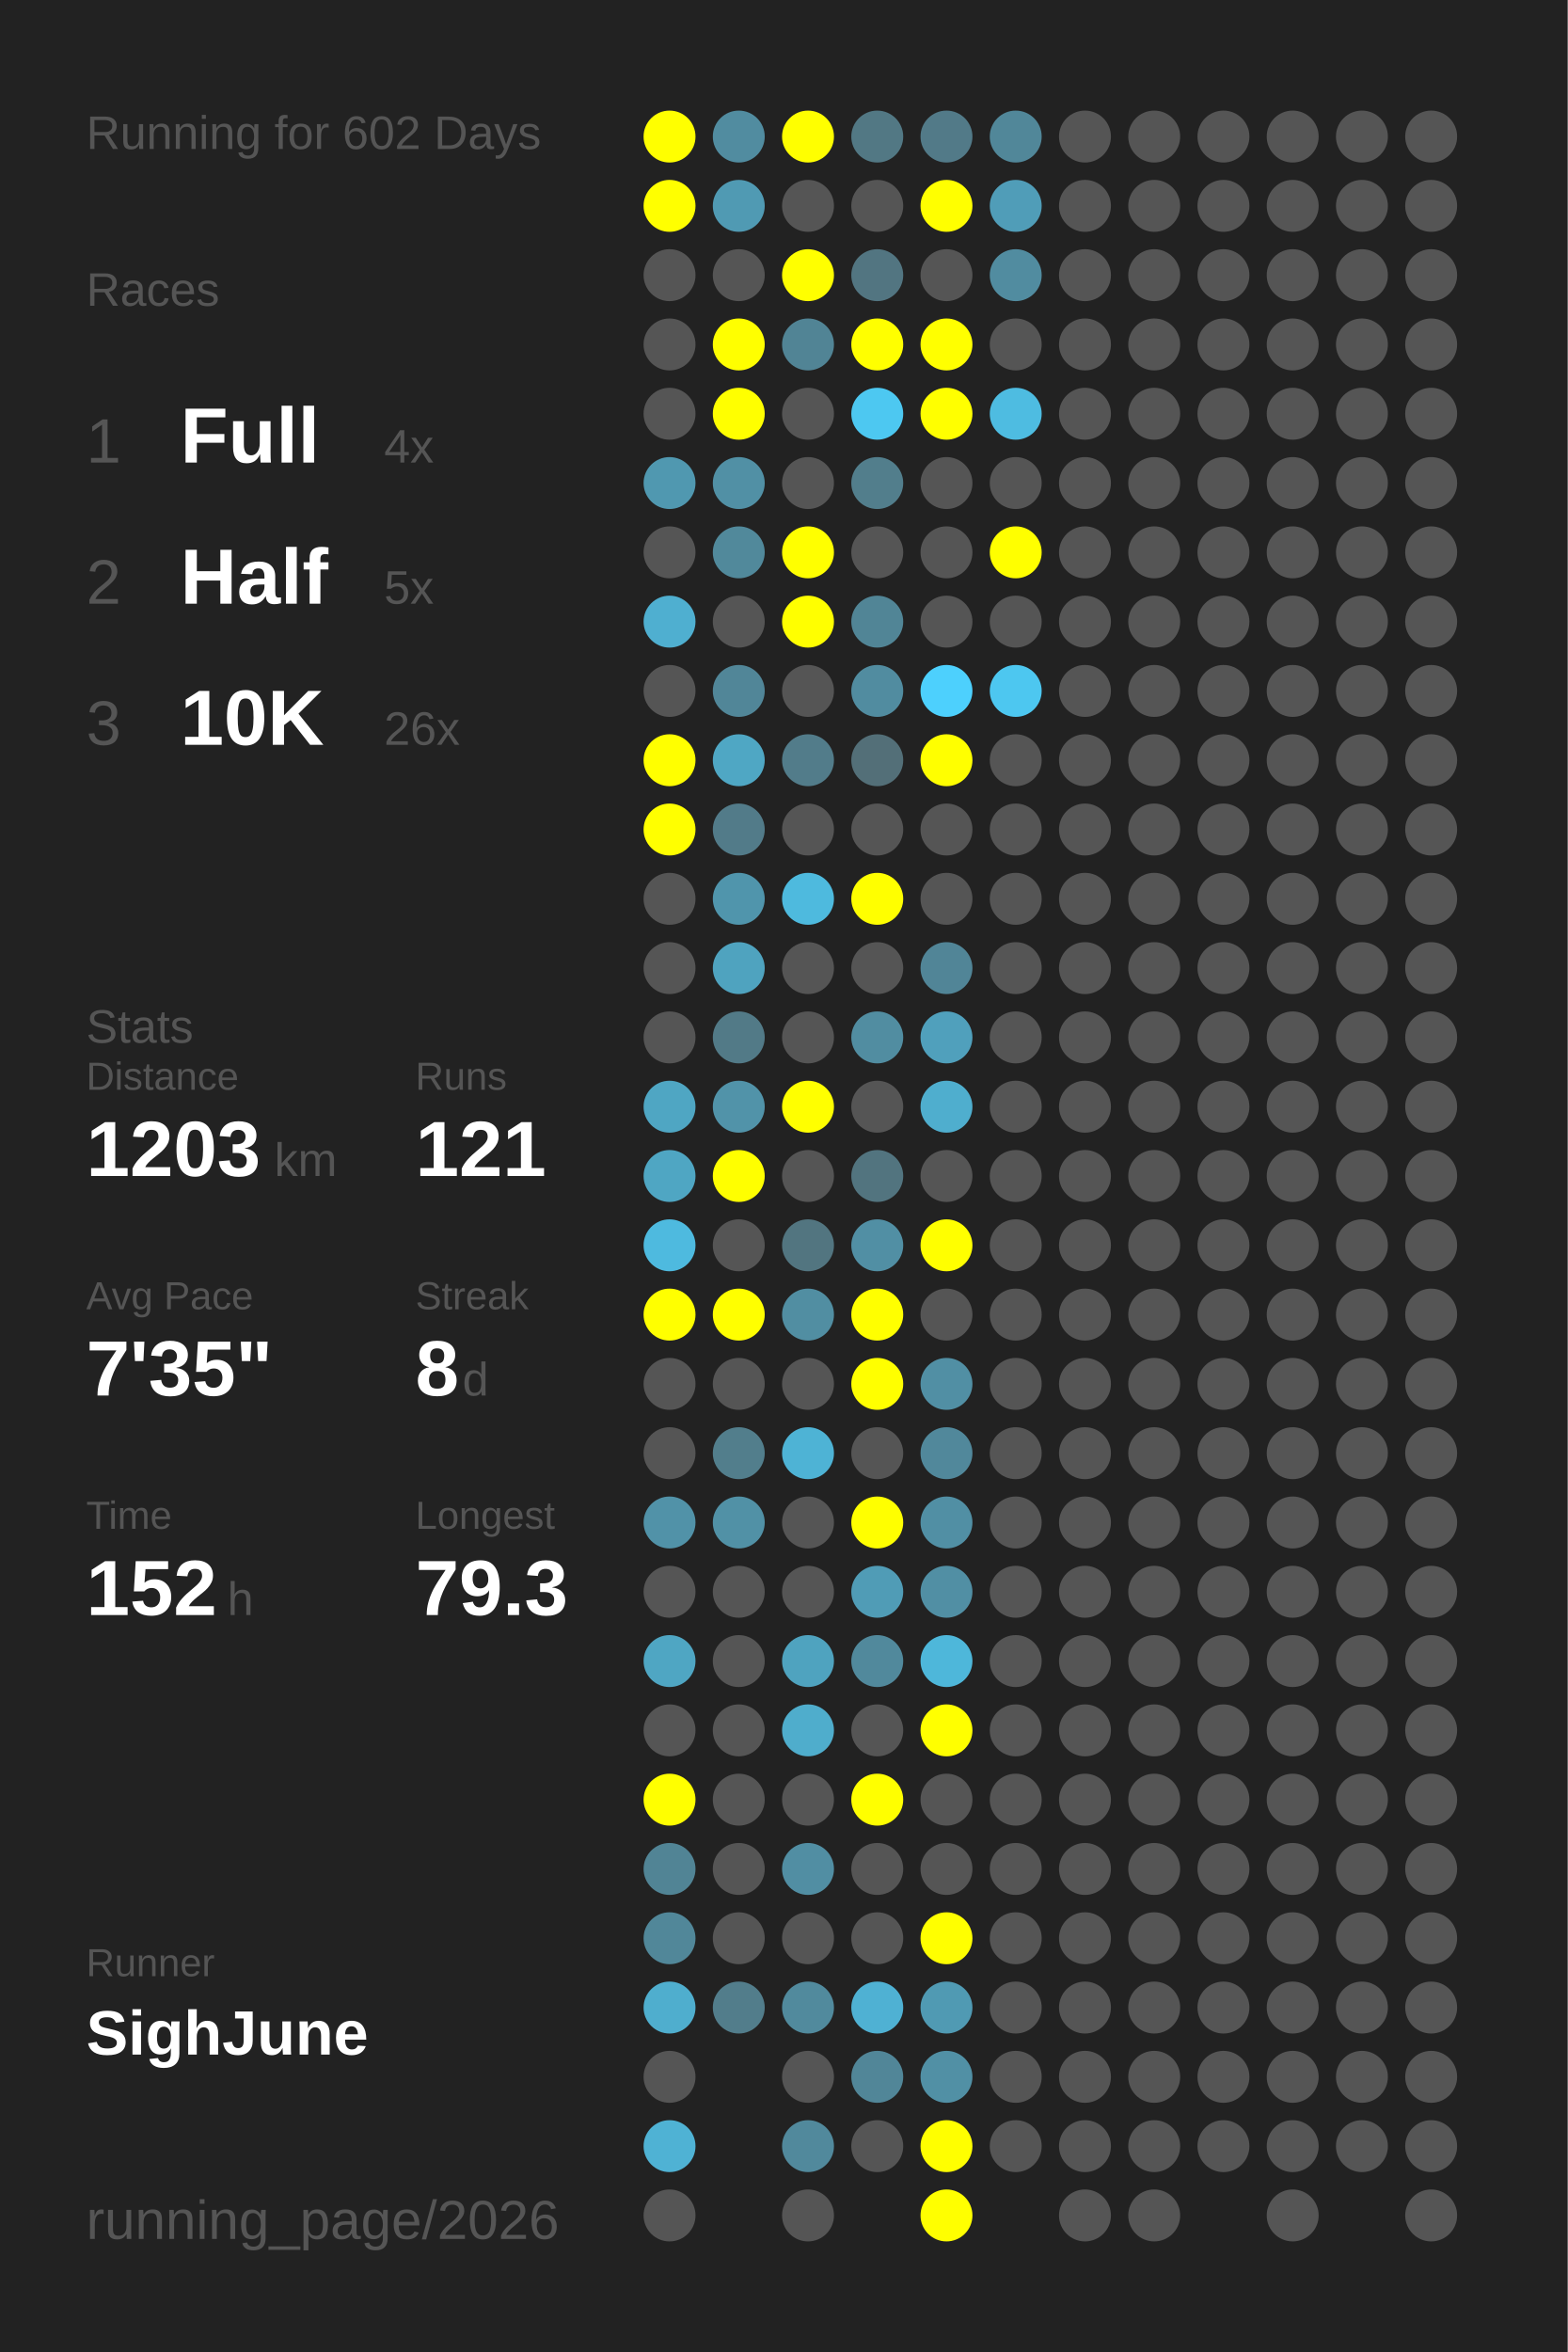
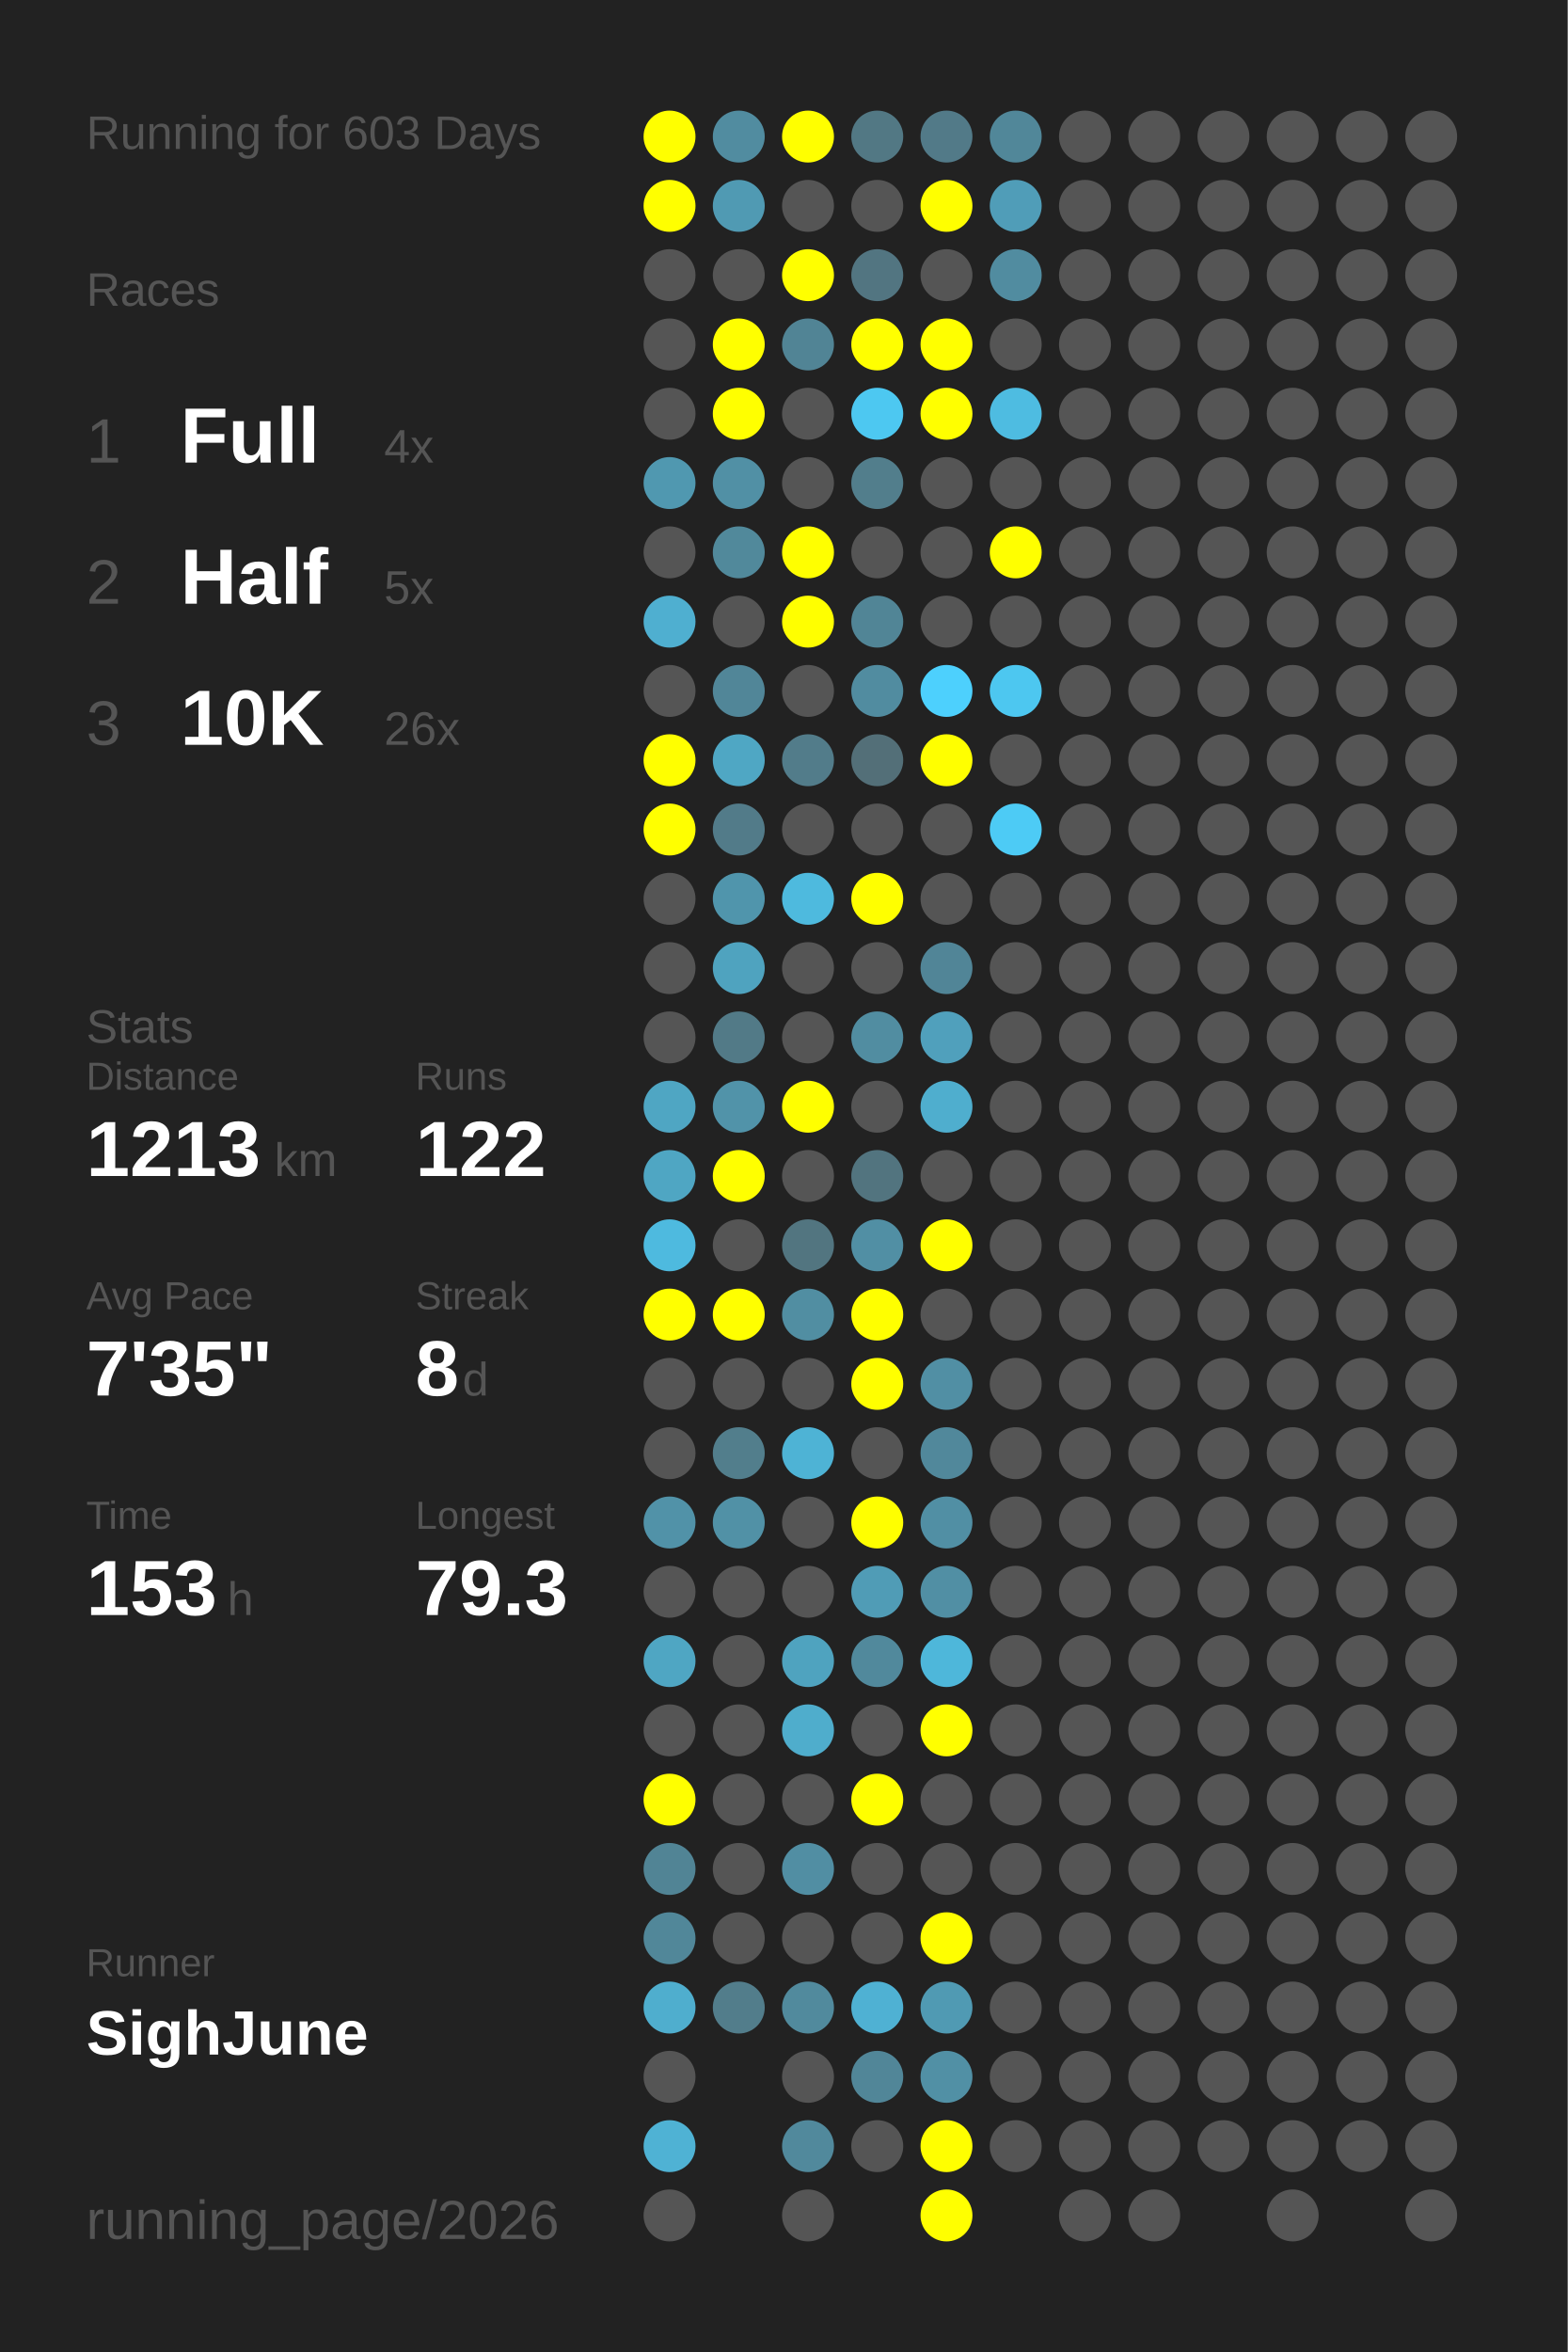
<svg xmlns="http://www.w3.org/2000/svg" baseProfile="full" height="300mm" version="1.1" viewBox="0,0,200,300" width="200mm">
  <defs />
  <rect fill="#222222" height="300" width="200" x="0" y="0" />
-   <text fill="#555555" style="font-size:6px; font-family:Arial;" x="11" y="19">Running for 602 Days</text>
+   <text fill="#555555" style="font-size:6px; font-family:Arial;" x="11" y="19">Running for 603 Days</text>
  <text fill="#555555" style="font-size:6px; font-family:Arial;" x="11" y="39">Races</text>
  <text fill="#555555" style="font-size:8px; font-family:Arial;" x="11" y="59">1</text>
  <text fill="#FFFFFF" style="font-size:10px; font-family:Arial; font-weight:bold;" x="23" y="59">Full</text>
  <text fill="#555555" style="font-size:6px; font-family:Arial;" x="49" y="59">4x</text>
  <text fill="#555555" style="font-size:8px; font-family:Arial;" x="11" y="77">2</text>
  <text fill="#FFFFFF" style="font-size:10px; font-family:Arial; font-weight:bold;" x="23" y="77">Half</text>
  <text fill="#555555" style="font-size:6px; font-family:Arial;" x="49" y="77">5x</text>
  <text fill="#555555" style="font-size:8px; font-family:Arial;" x="11" y="95">3</text>
  <text fill="#FFFFFF" style="font-size:10px; font-family:Arial; font-weight:bold;" x="23" y="95">10K</text>
  <text fill="#555555" style="font-size:6px; font-family:Arial;" x="49" y="95">26x</text>
  <text fill="#555555" style="font-size:6px; font-family:Arial;" x="11" y="133">Stats</text>
  <text fill="#555555" style="font-size:5px; font-family:Arial;" x="11" y="139">Distance</text>
-   <text fill="#FFFFFF" style="font-size:10px; font-family:Arial; font-weight:bold;" x="11" y="150">1203</text>
+   <text fill="#FFFFFF" style="font-size:10px; font-family:Arial; font-weight:bold;" x="11" y="150">1213</text>
  <text fill="#555555" style="font-size:6px; font-family:Arial;" x="35" y="150">km</text>
  <text fill="#555555" style="font-size:5px; font-family:Arial;" x="53" y="139">Runs</text>
-   <text fill="#FFFFFF" style="font-size:10px; font-family:Arial; font-weight:bold;" x="53" y="150">121</text>
+   <text fill="#FFFFFF" style="font-size:10px; font-family:Arial; font-weight:bold;" x="53" y="150">122</text>
  <text fill="#555555" style="font-size:5px; font-family:Arial;" x="11" y="167">Avg Pace</text>
  <text fill="#FFFFFF" style="font-size:10px; font-family:Arial; font-weight:bold;" x="11" y="178">7'35"</text>
  <text fill="#555555" style="font-size:5px; font-family:Arial;" x="53" y="167">Streak</text>
  <text fill="#FFFFFF" style="font-size:10px; font-family:Arial; font-weight:bold;" x="53" y="178">8</text>
  <text fill="#555555" style="font-size:6px; font-family:Arial;" x="59" y="178">d</text>
  <text fill="#555555" style="font-size:5px; font-family:Arial;" x="11" y="195">Time</text>
-   <text fill="#FFFFFF" style="font-size:10px; font-family:Arial; font-weight:bold;" x="11" y="206">152</text>
+   <text fill="#FFFFFF" style="font-size:10px; font-family:Arial; font-weight:bold;" x="11" y="206">153</text>
  <text fill="#555555" style="font-size:6px; font-family:Arial;" x="29" y="206">h</text>
  <text fill="#555555" style="font-size:5px; font-family:Arial;" x="53" y="195">Longest</text>
  <text fill="#FFFFFF" style="font-size:10px; font-family:Arial; font-weight:bold;" x="53" y="206">79.3</text>
  <text fill="#555555" style="font-size:5px; font-family:Arial;" x="11" y="252.065">Runner</text>
  <text fill="#FFFFFF" style="font-size:8px; font-family:Arial; font-weight:bold;" x="11" y="262.065">SighJune</text>
  <text fill="#555555" style="font-size:7px; font-family:Arial;" x="11" y="285.581">running_page/2026</text>
  <circle cx="85.417" cy="17.419" fill="#FFFF00" r="3.312" />
  <circle cx="85.417" cy="26.258" fill="#FFFF00" r="3.312" />
  <circle cx="85.417" cy="35.097" fill="#555555" r="3.312" />
  <circle cx="85.417" cy="43.935" fill="#555555" r="3.312" />
  <circle cx="85.417" cy="52.774" fill="#555555" r="3.312" />
  <circle cx="85.417" cy="61.613" fill="#5098b0" r="3.312" />
  <circle cx="85.417" cy="70.452" fill="#555555" r="3.312" />
  <circle cx="85.417" cy="79.29" fill="#4fafd0" r="3.312" />
  <circle cx="85.417" cy="88.129" fill="#555555" r="3.312" />
  <circle cx="85.417" cy="96.968" fill="#FFFF00" r="3.312" />
  <circle cx="85.417" cy="105.806" fill="#FFFF00" r="3.312" />
  <circle cx="85.417" cy="114.645" fill="#555555" r="3.312" />
  <circle cx="85.417" cy="123.484" fill="#555555" r="3.312" />
  <circle cx="85.417" cy="132.323" fill="#555555" r="3.312" />
  <circle cx="85.417" cy="141.161" fill="#4fa6c3" r="3.312" />
  <circle cx="85.417" cy="150" fill="#4fa6c3" r="3.312" />
  <circle cx="85.417" cy="158.839" fill="#4ebadf" r="3.312" />
  <circle cx="85.417" cy="167.677" fill="#FFFF00" r="3.312" />
  <circle cx="85.417" cy="176.516" fill="#555555" r="3.312" />
  <circle cx="85.417" cy="185.355" fill="#555555" r="3.312" />
  <circle cx="85.417" cy="194.194" fill="#5192a8" r="3.312" />
  <circle cx="85.417" cy="203.032" fill="#555555" r="3.312" />
  <circle cx="85.417" cy="211.871" fill="#4fa6c3" r="3.312" />
  <circle cx="85.417" cy="220.71" fill="#555555" r="3.312" />
  <circle cx="85.417" cy="229.548" fill="#FFFF00" r="3.312" />
  <circle cx="85.417" cy="238.387" fill="#518495" r="3.312" />
  <circle cx="85.417" cy="247.226" fill="#518799" r="3.312" />
  <circle cx="85.417" cy="256.065" fill="#4faece" r="3.312" />
  <circle cx="85.417" cy="264.903" fill="#555555" r="3.312" />
  <circle cx="85.417" cy="273.742" fill="#4fb2d4" r="3.312" />
  <circle cx="85.417" cy="282.581" fill="#555555" r="3.312" />
  <circle cx="94.25" cy="17.419" fill="#518ca0" r="3.312" />
  <circle cx="94.25" cy="26.258" fill="#509ab3" r="3.312" />
  <circle cx="94.25" cy="35.097" fill="#555555" r="3.312" />
  <circle cx="94.25" cy="43.935" fill="#FFFF00" r="3.312" />
  <circle cx="94.25" cy="52.774" fill="#FFFF00" r="3.312" />
  <circle cx="94.25" cy="61.613" fill="#5190a5" r="3.312" />
  <circle cx="94.25" cy="70.452" fill="#51899b" r="3.312" />
  <circle cx="94.25" cy="79.29" fill="#555555" r="3.312" />
  <circle cx="94.25" cy="88.129" fill="#518698" r="3.312" />
  <circle cx="94.25" cy="96.968" fill="#4fa7c4" r="3.312" />
  <circle cx="94.25" cy="105.806" fill="#527b89" r="3.312" />
  <circle cx="94.25" cy="114.645" fill="#5095ac" r="3.312" />
  <circle cx="94.25" cy="123.484" fill="#4fa3bf" r="3.312" />
  <circle cx="94.25" cy="132.323" fill="#527a87" r="3.312" />
  <circle cx="94.25" cy="141.161" fill="#5193a9" r="3.312" />
  <circle cx="94.25" cy="150" fill="#FFFF00" r="3.312" />
  <circle cx="94.25" cy="158.839" fill="#555555" r="3.312" />
  <circle cx="94.25" cy="167.677" fill="#FFFF00" r="3.312" />
  <circle cx="94.25" cy="176.516" fill="#555555" r="3.312" />
  <circle cx="94.25" cy="185.355" fill="#527e8c" r="3.312" />
  <circle cx="94.25" cy="194.194" fill="#5191a6" r="3.312" />
  <circle cx="94.25" cy="203.032" fill="#555555" r="3.312" />
  <circle cx="94.25" cy="211.871" fill="#555555" r="3.312" />
  <circle cx="94.25" cy="220.71" fill="#555555" r="3.312" />
  <circle cx="94.25" cy="229.548" fill="#555555" r="3.312" />
  <circle cx="94.25" cy="238.387" fill="#555555" r="3.312" />
  <circle cx="94.25" cy="247.226" fill="#555555" r="3.312" />
  <circle cx="94.25" cy="256.065" fill="#527d8b" r="3.312" />
  <circle cx="103.083" cy="17.419" fill="#FFFF00" r="3.312" />
  <circle cx="103.083" cy="26.258" fill="#555555" r="3.312" />
  <circle cx="103.083" cy="35.097" fill="#FFFF00" r="3.312" />
  <circle cx="103.083" cy="43.935" fill="#518495" r="3.312" />
  <circle cx="103.083" cy="52.774" fill="#555555" r="3.312" />
  <circle cx="103.083" cy="61.613" fill="#555555" r="3.312" />
  <circle cx="103.083" cy="70.452" fill="#FFFF00" r="3.312" />
  <circle cx="103.083" cy="79.29" fill="#FFFF00" r="3.312" />
  <circle cx="103.083" cy="88.129" fill="#555555" r="3.312" />
  <circle cx="103.083" cy="96.968" fill="#527c8a" r="3.312" />
  <circle cx="103.083" cy="105.806" fill="#555555" r="3.312" />
  <circle cx="103.083" cy="114.645" fill="#4ebade" r="3.312" />
  <circle cx="103.083" cy="123.484" fill="#555555" r="3.312" />
  <circle cx="103.083" cy="132.323" fill="#555555" r="3.312" />
  <circle cx="103.083" cy="141.161" fill="#FFFF00" r="3.312" />
  <circle cx="103.083" cy="150" fill="#555555" r="3.312" />
  <circle cx="103.083" cy="158.839" fill="#527580" r="3.312" />
  <circle cx="103.083" cy="167.677" fill="#518ea2" r="3.312" />
  <circle cx="103.083" cy="176.516" fill="#555555" r="3.312" />
  <circle cx="103.083" cy="185.355" fill="#4eb3d5" r="3.312" />
  <circle cx="103.083" cy="194.194" fill="#555555" r="3.312" />
  <circle cx="103.083" cy="203.032" fill="#555555" r="3.312" />
  <circle cx="103.083" cy="211.871" fill="#4fa3bf" r="3.312" />
  <circle cx="103.083" cy="220.71" fill="#4fadcc" r="3.312" />
  <circle cx="103.083" cy="229.548" fill="#555555" r="3.312" />
  <circle cx="103.083" cy="238.387" fill="#518ea3" r="3.312" />
  <circle cx="103.083" cy="247.226" fill="#555555" r="3.312" />
  <circle cx="103.083" cy="256.065" fill="#518a9d" r="3.312" />
  <circle cx="103.083" cy="264.903" fill="#555555" r="3.312" />
  <circle cx="103.083" cy="273.742" fill="#51899c" r="3.312" />
  <circle cx="103.083" cy="282.581" fill="#555555" r="3.312" />
  <circle cx="111.917" cy="17.419" fill="#527884" r="3.312" />
  <circle cx="111.917" cy="26.258" fill="#555555" r="3.312" />
  <circle cx="111.917" cy="35.097" fill="#527581" r="3.312" />
  <circle cx="111.917" cy="43.935" fill="#FFFF00" r="3.312" />
  <circle cx="111.917" cy="52.774" fill="#4dc8f1" r="3.312" />
  <circle cx="111.917" cy="61.613" fill="#527e8c" r="3.312" />
  <circle cx="111.917" cy="70.452" fill="#555555" r="3.312" />
  <circle cx="111.917" cy="79.29" fill="#518596" r="3.312" />
  <circle cx="111.917" cy="88.129" fill="#518ca0" r="3.312" />
  <circle cx="111.917" cy="96.968" fill="#536f78" r="3.312" />
  <circle cx="111.917" cy="105.806" fill="#555555" r="3.312" />
  <circle cx="111.917" cy="114.645" fill="#FFFF00" r="3.312" />
  <circle cx="111.917" cy="123.484" fill="#555555" r="3.312" />
  <circle cx="111.917" cy="132.323" fill="#518da1" r="3.312" />
  <circle cx="111.917" cy="141.161" fill="#555555" r="3.312" />
  <circle cx="111.917" cy="150" fill="#52747f" r="3.312" />
  <circle cx="111.917" cy="158.839" fill="#518fa4" r="3.312" />
  <circle cx="111.917" cy="167.677" fill="#FFFF00" r="3.312" />
  <circle cx="111.917" cy="176.516" fill="#FFFF00" r="3.312" />
  <circle cx="111.917" cy="185.355" fill="#555555" r="3.312" />
  <circle cx="111.917" cy="194.194" fill="#FFFF00" r="3.312" />
  <circle cx="111.917" cy="203.032" fill="#509cb6" r="3.312" />
  <circle cx="111.917" cy="211.871" fill="#51899c" r="3.312" />
  <circle cx="111.917" cy="220.71" fill="#555555" r="3.312" />
  <circle cx="111.917" cy="229.548" fill="#FFFF00" r="3.312" />
  <circle cx="111.917" cy="238.387" fill="#555555" r="3.312" />
  <circle cx="111.917" cy="247.226" fill="#555555" r="3.312" />
  <circle cx="111.917" cy="256.065" fill="#4fb1d3" r="3.312" />
  <circle cx="111.917" cy="264.903" fill="#518698" r="3.312" />
  <circle cx="111.917" cy="273.742" fill="#555555" r="3.312" />
  <circle cx="120.75" cy="17.419" fill="#527a88" r="3.312" />
  <circle cx="120.75" cy="26.258" fill="#FFFF00" r="3.312" />
  <circle cx="120.75" cy="35.097" fill="#555555" r="3.312" />
  <circle cx="120.75" cy="43.935" fill="#FFFF00" r="3.312" />
  <circle cx="120.75" cy="52.774" fill="#FFFF00" r="3.312" />
  <circle cx="120.75" cy="61.613" fill="#555555" r="3.312" />
  <circle cx="120.75" cy="70.452" fill="#555555" r="3.312" />
  <circle cx="120.75" cy="79.29" fill="#555555" r="3.312" />
  <circle cx="120.75" cy="88.129" fill="#4dd0fd" r="3.312" />
  <circle cx="120.75" cy="96.968" fill="#FFFF00" r="3.312" />
  <circle cx="120.75" cy="105.806" fill="#555555" r="3.312" />
  <circle cx="120.75" cy="114.645" fill="#555555" r="3.312" />
  <circle cx="120.75" cy="123.484" fill="#518597" r="3.312" />
  <circle cx="120.75" cy="132.323" fill="#50a0bc" r="3.312" />
  <circle cx="120.75" cy="141.161" fill="#4faece" r="3.312" />
  <circle cx="120.75" cy="150" fill="#555555" r="3.312" />
  <circle cx="120.75" cy="158.839" fill="#FFFF00" r="3.312" />
  <circle cx="120.75" cy="167.677" fill="#555555" r="3.312" />
  <circle cx="120.75" cy="176.516" fill="#518fa4" r="3.312" />
  <circle cx="120.75" cy="185.355" fill="#51889b" r="3.312" />
  <circle cx="120.75" cy="194.194" fill="#518fa4" r="3.312" />
  <circle cx="120.75" cy="203.032" fill="#518fa4" r="3.312" />
  <circle cx="120.75" cy="211.871" fill="#4eb7da" r="3.312" />
  <circle cx="120.75" cy="220.71" fill="#FFFF00" r="3.312" />
  <circle cx="120.75" cy="229.548" fill="#555555" r="3.312" />
  <circle cx="120.75" cy="238.387" fill="#555555" r="3.312" />
  <circle cx="120.75" cy="247.226" fill="#FFFF00" r="3.312" />
  <circle cx="120.75" cy="256.065" fill="#509ab3" r="3.312" />
  <circle cx="120.75" cy="264.903" fill="#5190a5" r="3.312" />
  <circle cx="120.75" cy="273.742" fill="#FFFF00" r="3.312" />
  <circle cx="120.75" cy="282.581" fill="#FFFF00" r="3.312" />
  <circle cx="129.583" cy="17.419" fill="#518799" r="3.312" />
  <circle cx="129.583" cy="26.258" fill="#509db8" r="3.312" />
  <circle cx="129.583" cy="35.097" fill="#518ca0" r="3.312" />
  <circle cx="129.583" cy="43.935" fill="#555555" r="3.312" />
  <circle cx="129.583" cy="52.774" fill="#4ebce1" r="3.312" />
  <circle cx="129.583" cy="61.613" fill="#555555" r="3.312" />
  <circle cx="129.583" cy="70.452" fill="#FFFF00" r="3.312" />
  <circle cx="129.583" cy="79.29" fill="#555555" r="3.312" />
  <circle cx="129.583" cy="88.129" fill="#4dc7f0" r="3.312" />
  <circle cx="129.583" cy="96.968" fill="#555555" r="3.312" />
-   <circle cx="129.583" cy="105.806" fill="#555555" r="3.312" />
+   <circle cx="129.583" cy="105.806" fill="#4dcbf5" r="3.312" />
  <circle cx="129.583" cy="114.645" fill="#555555" r="3.312" />
  <circle cx="129.583" cy="123.484" fill="#555555" r="3.312" />
  <circle cx="129.583" cy="132.323" fill="#555555" r="3.312" />
  <circle cx="129.583" cy="141.161" fill="#555555" r="3.312" />
  <circle cx="129.583" cy="150" fill="#555555" r="3.312" />
  <circle cx="129.583" cy="158.839" fill="#555555" r="3.312" />
  <circle cx="129.583" cy="167.677" fill="#555555" r="3.312" />
  <circle cx="129.583" cy="176.516" fill="#555555" r="3.312" />
  <circle cx="129.583" cy="185.355" fill="#555555" r="3.312" />
  <circle cx="129.583" cy="194.194" fill="#555555" r="3.312" />
  <circle cx="129.583" cy="203.032" fill="#555555" r="3.312" />
  <circle cx="129.583" cy="211.871" fill="#555555" r="3.312" />
  <circle cx="129.583" cy="220.71" fill="#555555" r="3.312" />
  <circle cx="129.583" cy="229.548" fill="#555555" r="3.312" />
  <circle cx="129.583" cy="238.387" fill="#555555" r="3.312" />
  <circle cx="129.583" cy="247.226" fill="#555555" r="3.312" />
  <circle cx="129.583" cy="256.065" fill="#555555" r="3.312" />
  <circle cx="129.583" cy="264.903" fill="#555555" r="3.312" />
  <circle cx="129.583" cy="273.742" fill="#555555" r="3.312" />
  <circle cx="138.417" cy="17.419" fill="#555555" r="3.312" />
  <circle cx="138.417" cy="26.258" fill="#555555" r="3.312" />
  <circle cx="138.417" cy="35.097" fill="#555555" r="3.312" />
  <circle cx="138.417" cy="43.935" fill="#555555" r="3.312" />
  <circle cx="138.417" cy="52.774" fill="#555555" r="3.312" />
  <circle cx="138.417" cy="61.613" fill="#555555" r="3.312" />
  <circle cx="138.417" cy="70.452" fill="#555555" r="3.312" />
  <circle cx="138.417" cy="79.29" fill="#555555" r="3.312" />
  <circle cx="138.417" cy="88.129" fill="#555555" r="3.312" />
  <circle cx="138.417" cy="96.968" fill="#555555" r="3.312" />
  <circle cx="138.417" cy="105.806" fill="#555555" r="3.312" />
  <circle cx="138.417" cy="114.645" fill="#555555" r="3.312" />
  <circle cx="138.417" cy="123.484" fill="#555555" r="3.312" />
  <circle cx="138.417" cy="132.323" fill="#555555" r="3.312" />
  <circle cx="138.417" cy="141.161" fill="#555555" r="3.312" />
  <circle cx="138.417" cy="150" fill="#555555" r="3.312" />
  <circle cx="138.417" cy="158.839" fill="#555555" r="3.312" />
  <circle cx="138.417" cy="167.677" fill="#555555" r="3.312" />
  <circle cx="138.417" cy="176.516" fill="#555555" r="3.312" />
  <circle cx="138.417" cy="185.355" fill="#555555" r="3.312" />
  <circle cx="138.417" cy="194.194" fill="#555555" r="3.312" />
  <circle cx="138.417" cy="203.032" fill="#555555" r="3.312" />
  <circle cx="138.417" cy="211.871" fill="#555555" r="3.312" />
  <circle cx="138.417" cy="220.71" fill="#555555" r="3.312" />
  <circle cx="138.417" cy="229.548" fill="#555555" r="3.312" />
  <circle cx="138.417" cy="238.387" fill="#555555" r="3.312" />
  <circle cx="138.417" cy="247.226" fill="#555555" r="3.312" />
  <circle cx="138.417" cy="256.065" fill="#555555" r="3.312" />
  <circle cx="138.417" cy="264.903" fill="#555555" r="3.312" />
  <circle cx="138.417" cy="273.742" fill="#555555" r="3.312" />
  <circle cx="138.417" cy="282.581" fill="#555555" r="3.312" />
  <circle cx="147.25" cy="17.419" fill="#555555" r="3.312" />
  <circle cx="147.25" cy="26.258" fill="#555555" r="3.312" />
  <circle cx="147.25" cy="35.097" fill="#555555" r="3.312" />
  <circle cx="147.25" cy="43.935" fill="#555555" r="3.312" />
  <circle cx="147.25" cy="52.774" fill="#555555" r="3.312" />
  <circle cx="147.25" cy="61.613" fill="#555555" r="3.312" />
  <circle cx="147.25" cy="70.452" fill="#555555" r="3.312" />
  <circle cx="147.25" cy="79.29" fill="#555555" r="3.312" />
  <circle cx="147.25" cy="88.129" fill="#555555" r="3.312" />
  <circle cx="147.25" cy="96.968" fill="#555555" r="3.312" />
  <circle cx="147.25" cy="105.806" fill="#555555" r="3.312" />
  <circle cx="147.25" cy="114.645" fill="#555555" r="3.312" />
  <circle cx="147.25" cy="123.484" fill="#555555" r="3.312" />
  <circle cx="147.25" cy="132.323" fill="#555555" r="3.312" />
  <circle cx="147.25" cy="141.161" fill="#555555" r="3.312" />
  <circle cx="147.25" cy="150" fill="#555555" r="3.312" />
  <circle cx="147.25" cy="158.839" fill="#555555" r="3.312" />
  <circle cx="147.25" cy="167.677" fill="#555555" r="3.312" />
  <circle cx="147.25" cy="176.516" fill="#555555" r="3.312" />
  <circle cx="147.25" cy="185.355" fill="#555555" r="3.312" />
  <circle cx="147.25" cy="194.194" fill="#555555" r="3.312" />
  <circle cx="147.25" cy="203.032" fill="#555555" r="3.312" />
  <circle cx="147.25" cy="211.871" fill="#555555" r="3.312" />
  <circle cx="147.25" cy="220.71" fill="#555555" r="3.312" />
  <circle cx="147.25" cy="229.548" fill="#555555" r="3.312" />
  <circle cx="147.25" cy="238.387" fill="#555555" r="3.312" />
  <circle cx="147.25" cy="247.226" fill="#555555" r="3.312" />
  <circle cx="147.25" cy="256.065" fill="#555555" r="3.312" />
  <circle cx="147.25" cy="264.903" fill="#555555" r="3.312" />
  <circle cx="147.25" cy="273.742" fill="#555555" r="3.312" />
  <circle cx="147.25" cy="282.581" fill="#555555" r="3.312" />
  <circle cx="156.083" cy="17.419" fill="#555555" r="3.312" />
  <circle cx="156.083" cy="26.258" fill="#555555" r="3.312" />
  <circle cx="156.083" cy="35.097" fill="#555555" r="3.312" />
  <circle cx="156.083" cy="43.935" fill="#555555" r="3.312" />
  <circle cx="156.083" cy="52.774" fill="#555555" r="3.312" />
  <circle cx="156.083" cy="61.613" fill="#555555" r="3.312" />
  <circle cx="156.083" cy="70.452" fill="#555555" r="3.312" />
  <circle cx="156.083" cy="79.29" fill="#555555" r="3.312" />
  <circle cx="156.083" cy="88.129" fill="#555555" r="3.312" />
  <circle cx="156.083" cy="96.968" fill="#555555" r="3.312" />
  <circle cx="156.083" cy="105.806" fill="#555555" r="3.312" />
  <circle cx="156.083" cy="114.645" fill="#555555" r="3.312" />
  <circle cx="156.083" cy="123.484" fill="#555555" r="3.312" />
  <circle cx="156.083" cy="132.323" fill="#555555" r="3.312" />
  <circle cx="156.083" cy="141.161" fill="#555555" r="3.312" />
  <circle cx="156.083" cy="150" fill="#555555" r="3.312" />
  <circle cx="156.083" cy="158.839" fill="#555555" r="3.312" />
  <circle cx="156.083" cy="167.677" fill="#555555" r="3.312" />
  <circle cx="156.083" cy="176.516" fill="#555555" r="3.312" />
  <circle cx="156.083" cy="185.355" fill="#555555" r="3.312" />
  <circle cx="156.083" cy="194.194" fill="#555555" r="3.312" />
  <circle cx="156.083" cy="203.032" fill="#555555" r="3.312" />
  <circle cx="156.083" cy="211.871" fill="#555555" r="3.312" />
  <circle cx="156.083" cy="220.71" fill="#555555" r="3.312" />
  <circle cx="156.083" cy="229.548" fill="#555555" r="3.312" />
  <circle cx="156.083" cy="238.387" fill="#555555" r="3.312" />
  <circle cx="156.083" cy="247.226" fill="#555555" r="3.312" />
  <circle cx="156.083" cy="256.065" fill="#555555" r="3.312" />
  <circle cx="156.083" cy="264.903" fill="#555555" r="3.312" />
  <circle cx="156.083" cy="273.742" fill="#555555" r="3.312" />
  <circle cx="164.917" cy="17.419" fill="#555555" r="3.312" />
  <circle cx="164.917" cy="26.258" fill="#555555" r="3.312" />
  <circle cx="164.917" cy="35.097" fill="#555555" r="3.312" />
  <circle cx="164.917" cy="43.935" fill="#555555" r="3.312" />
  <circle cx="164.917" cy="52.774" fill="#555555" r="3.312" />
  <circle cx="164.917" cy="61.613" fill="#555555" r="3.312" />
  <circle cx="164.917" cy="70.452" fill="#555555" r="3.312" />
  <circle cx="164.917" cy="79.29" fill="#555555" r="3.312" />
  <circle cx="164.917" cy="88.129" fill="#555555" r="3.312" />
  <circle cx="164.917" cy="96.968" fill="#555555" r="3.312" />
  <circle cx="164.917" cy="105.806" fill="#555555" r="3.312" />
  <circle cx="164.917" cy="114.645" fill="#555555" r="3.312" />
  <circle cx="164.917" cy="123.484" fill="#555555" r="3.312" />
  <circle cx="164.917" cy="132.323" fill="#555555" r="3.312" />
  <circle cx="164.917" cy="141.161" fill="#555555" r="3.312" />
  <circle cx="164.917" cy="150" fill="#555555" r="3.312" />
  <circle cx="164.917" cy="158.839" fill="#555555" r="3.312" />
  <circle cx="164.917" cy="167.677" fill="#555555" r="3.312" />
  <circle cx="164.917" cy="176.516" fill="#555555" r="3.312" />
  <circle cx="164.917" cy="185.355" fill="#555555" r="3.312" />
  <circle cx="164.917" cy="194.194" fill="#555555" r="3.312" />
  <circle cx="164.917" cy="203.032" fill="#555555" r="3.312" />
  <circle cx="164.917" cy="211.871" fill="#555555" r="3.312" />
  <circle cx="164.917" cy="220.71" fill="#555555" r="3.312" />
  <circle cx="164.917" cy="229.548" fill="#555555" r="3.312" />
  <circle cx="164.917" cy="238.387" fill="#555555" r="3.312" />
  <circle cx="164.917" cy="247.226" fill="#555555" r="3.312" />
  <circle cx="164.917" cy="256.065" fill="#555555" r="3.312" />
  <circle cx="164.917" cy="264.903" fill="#555555" r="3.312" />
  <circle cx="164.917" cy="273.742" fill="#555555" r="3.312" />
  <circle cx="164.917" cy="282.581" fill="#555555" r="3.312" />
  <circle cx="173.75" cy="17.419" fill="#555555" r="3.312" />
  <circle cx="173.75" cy="26.258" fill="#555555" r="3.312" />
  <circle cx="173.75" cy="35.097" fill="#555555" r="3.312" />
  <circle cx="173.75" cy="43.935" fill="#555555" r="3.312" />
  <circle cx="173.75" cy="52.774" fill="#555555" r="3.312" />
  <circle cx="173.75" cy="61.613" fill="#555555" r="3.312" />
  <circle cx="173.75" cy="70.452" fill="#555555" r="3.312" />
  <circle cx="173.75" cy="79.29" fill="#555555" r="3.312" />
  <circle cx="173.75" cy="88.129" fill="#555555" r="3.312" />
  <circle cx="173.75" cy="96.968" fill="#555555" r="3.312" />
  <circle cx="173.75" cy="105.806" fill="#555555" r="3.312" />
  <circle cx="173.75" cy="114.645" fill="#555555" r="3.312" />
  <circle cx="173.75" cy="123.484" fill="#555555" r="3.312" />
  <circle cx="173.75" cy="132.323" fill="#555555" r="3.312" />
  <circle cx="173.75" cy="141.161" fill="#555555" r="3.312" />
  <circle cx="173.75" cy="150" fill="#555555" r="3.312" />
  <circle cx="173.75" cy="158.839" fill="#555555" r="3.312" />
  <circle cx="173.75" cy="167.677" fill="#555555" r="3.312" />
  <circle cx="173.75" cy="176.516" fill="#555555" r="3.312" />
  <circle cx="173.75" cy="185.355" fill="#555555" r="3.312" />
  <circle cx="173.75" cy="194.194" fill="#555555" r="3.312" />
  <circle cx="173.75" cy="203.032" fill="#555555" r="3.312" />
  <circle cx="173.75" cy="211.871" fill="#555555" r="3.312" />
  <circle cx="173.75" cy="220.71" fill="#555555" r="3.312" />
  <circle cx="173.75" cy="229.548" fill="#555555" r="3.312" />
  <circle cx="173.75" cy="238.387" fill="#555555" r="3.312" />
  <circle cx="173.75" cy="247.226" fill="#555555" r="3.312" />
  <circle cx="173.75" cy="256.065" fill="#555555" r="3.312" />
  <circle cx="173.75" cy="264.903" fill="#555555" r="3.312" />
  <circle cx="173.75" cy="273.742" fill="#555555" r="3.312" />
  <circle cx="182.583" cy="17.419" fill="#555555" r="3.312" />
  <circle cx="182.583" cy="26.258" fill="#555555" r="3.312" />
  <circle cx="182.583" cy="35.097" fill="#555555" r="3.312" />
  <circle cx="182.583" cy="43.935" fill="#555555" r="3.312" />
  <circle cx="182.583" cy="52.774" fill="#555555" r="3.312" />
  <circle cx="182.583" cy="61.613" fill="#555555" r="3.312" />
  <circle cx="182.583" cy="70.452" fill="#555555" r="3.312" />
  <circle cx="182.583" cy="79.29" fill="#555555" r="3.312" />
  <circle cx="182.583" cy="88.129" fill="#555555" r="3.312" />
  <circle cx="182.583" cy="96.968" fill="#555555" r="3.312" />
  <circle cx="182.583" cy="105.806" fill="#555555" r="3.312" />
  <circle cx="182.583" cy="114.645" fill="#555555" r="3.312" />
  <circle cx="182.583" cy="123.484" fill="#555555" r="3.312" />
  <circle cx="182.583" cy="132.323" fill="#555555" r="3.312" />
  <circle cx="182.583" cy="141.161" fill="#555555" r="3.312" />
  <circle cx="182.583" cy="150" fill="#555555" r="3.312" />
  <circle cx="182.583" cy="158.839" fill="#555555" r="3.312" />
  <circle cx="182.583" cy="167.677" fill="#555555" r="3.312" />
  <circle cx="182.583" cy="176.516" fill="#555555" r="3.312" />
  <circle cx="182.583" cy="185.355" fill="#555555" r="3.312" />
  <circle cx="182.583" cy="194.194" fill="#555555" r="3.312" />
  <circle cx="182.583" cy="203.032" fill="#555555" r="3.312" />
  <circle cx="182.583" cy="211.871" fill="#555555" r="3.312" />
  <circle cx="182.583" cy="220.71" fill="#555555" r="3.312" />
  <circle cx="182.583" cy="229.548" fill="#555555" r="3.312" />
  <circle cx="182.583" cy="238.387" fill="#555555" r="3.312" />
  <circle cx="182.583" cy="247.226" fill="#555555" r="3.312" />
  <circle cx="182.583" cy="256.065" fill="#555555" r="3.312" />
  <circle cx="182.583" cy="264.903" fill="#555555" r="3.312" />
  <circle cx="182.583" cy="273.742" fill="#555555" r="3.312" />
  <circle cx="182.583" cy="282.581" fill="#555555" r="3.312" />
</svg>
